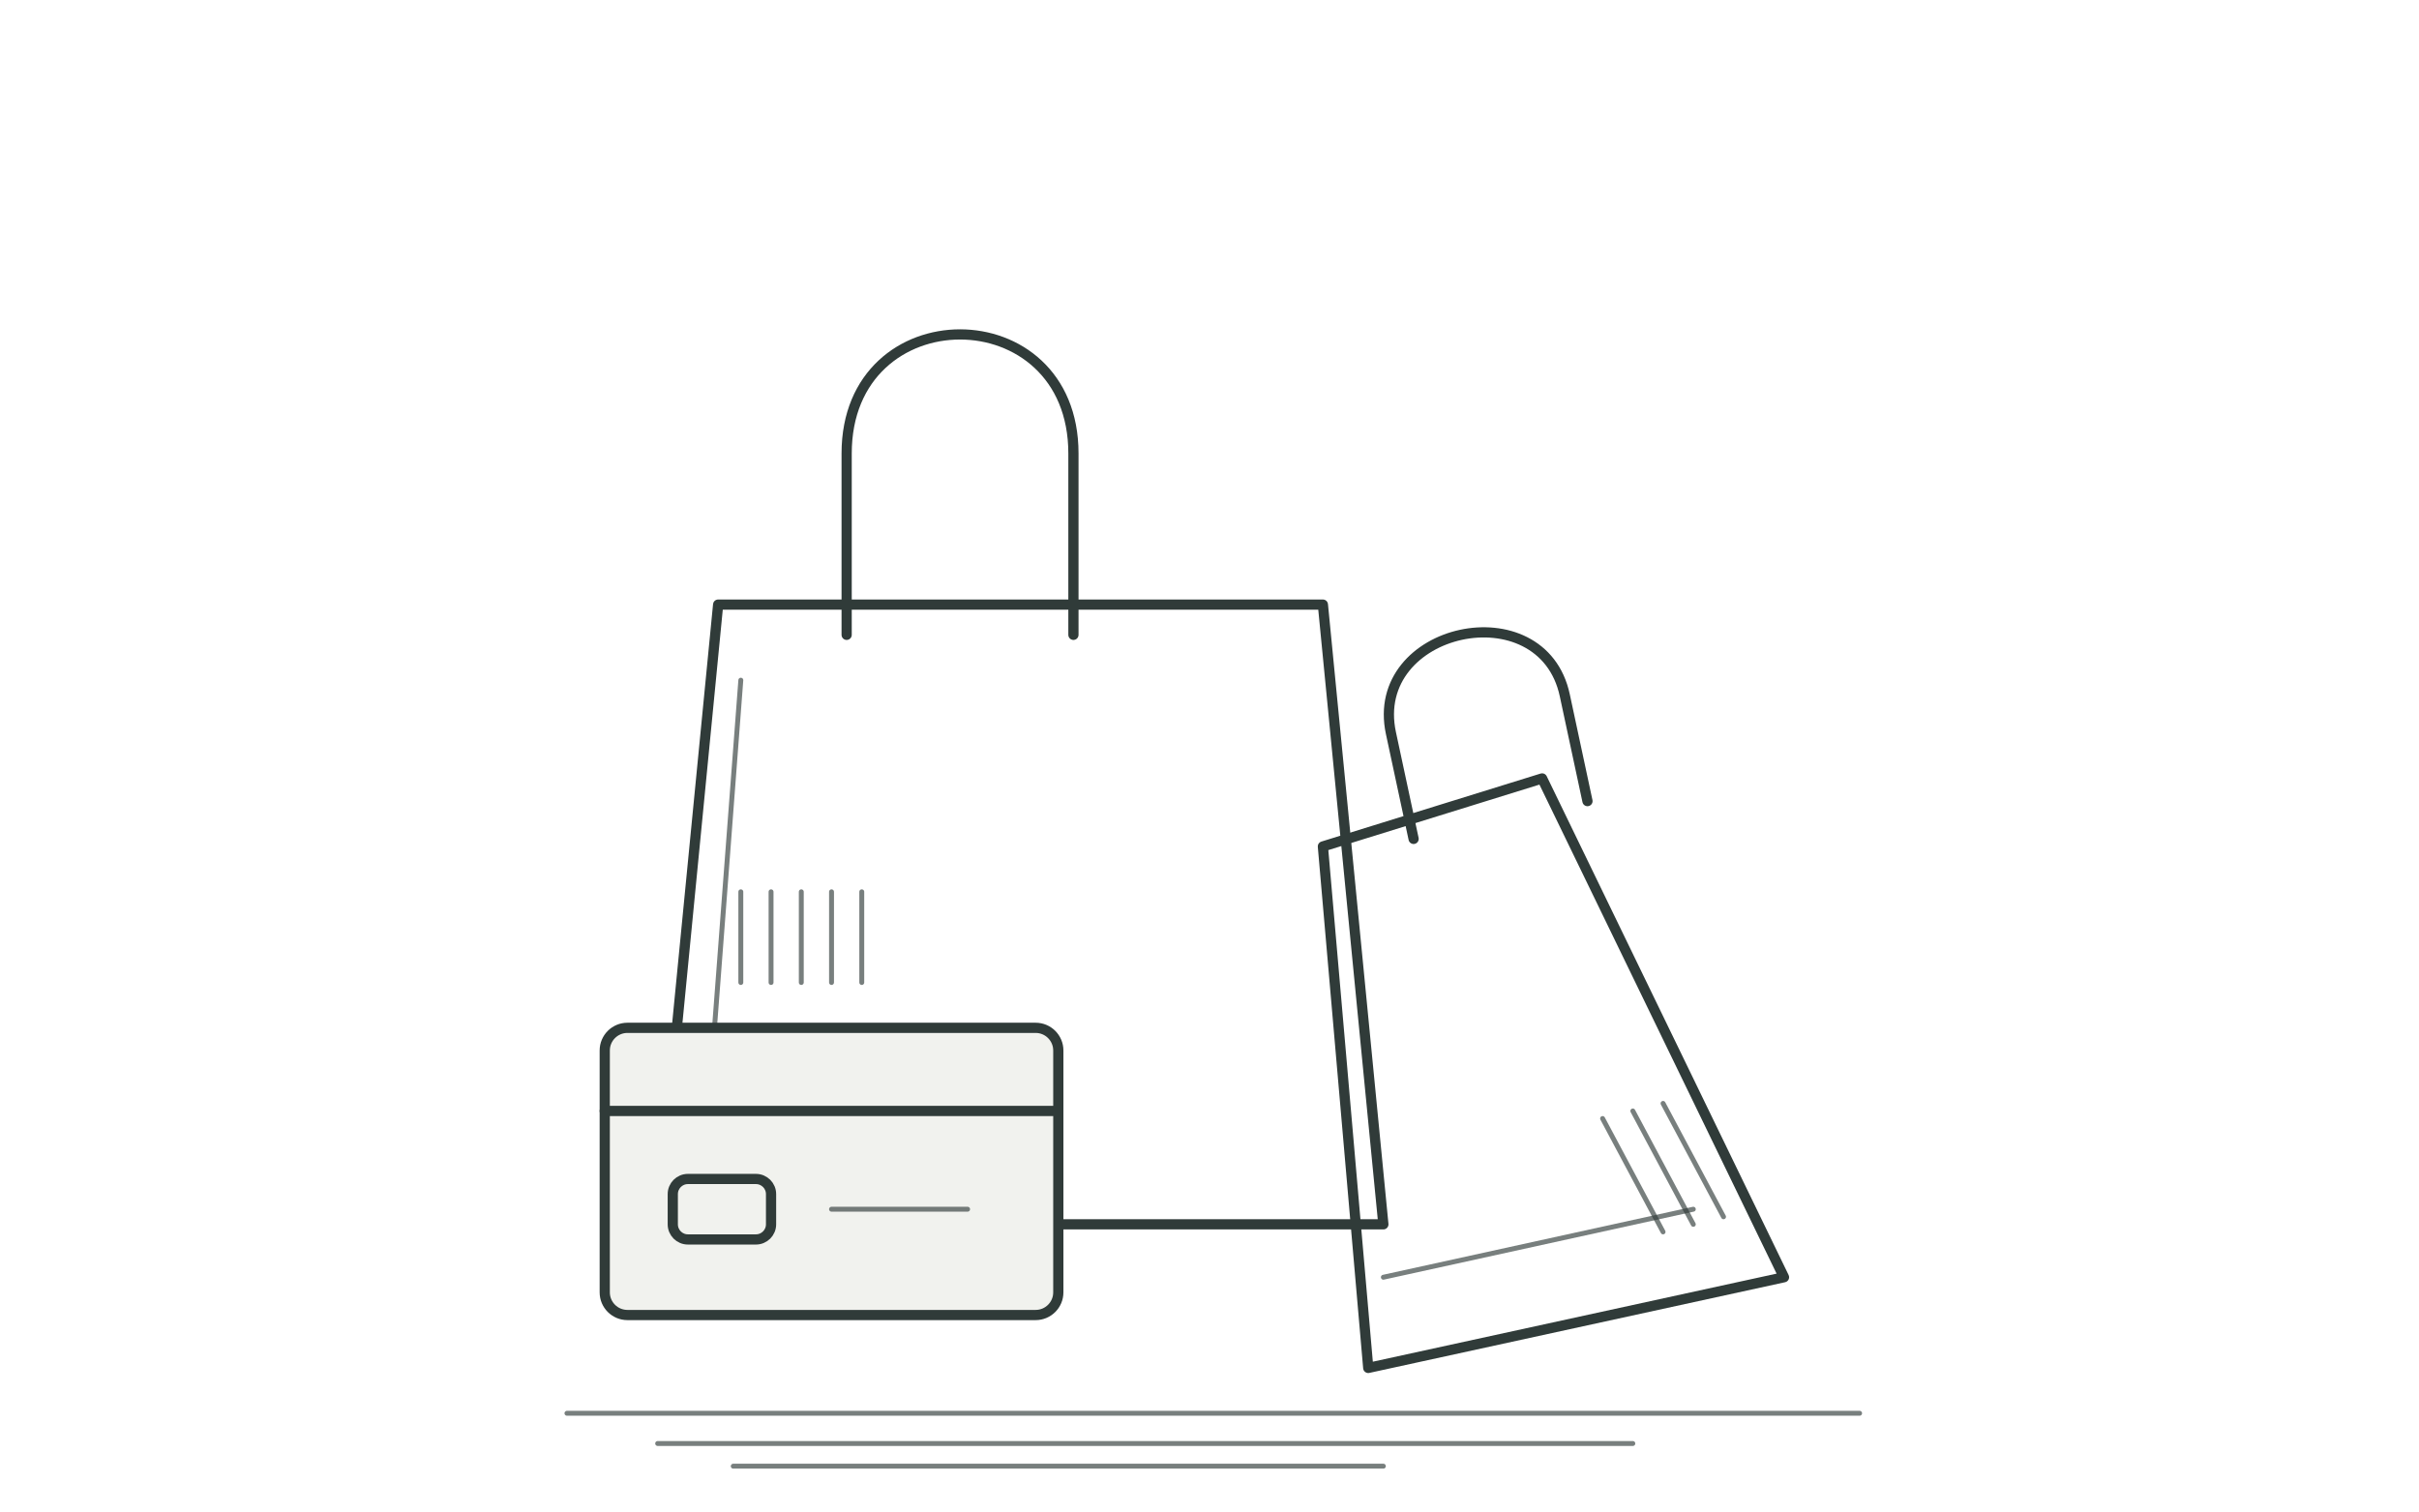
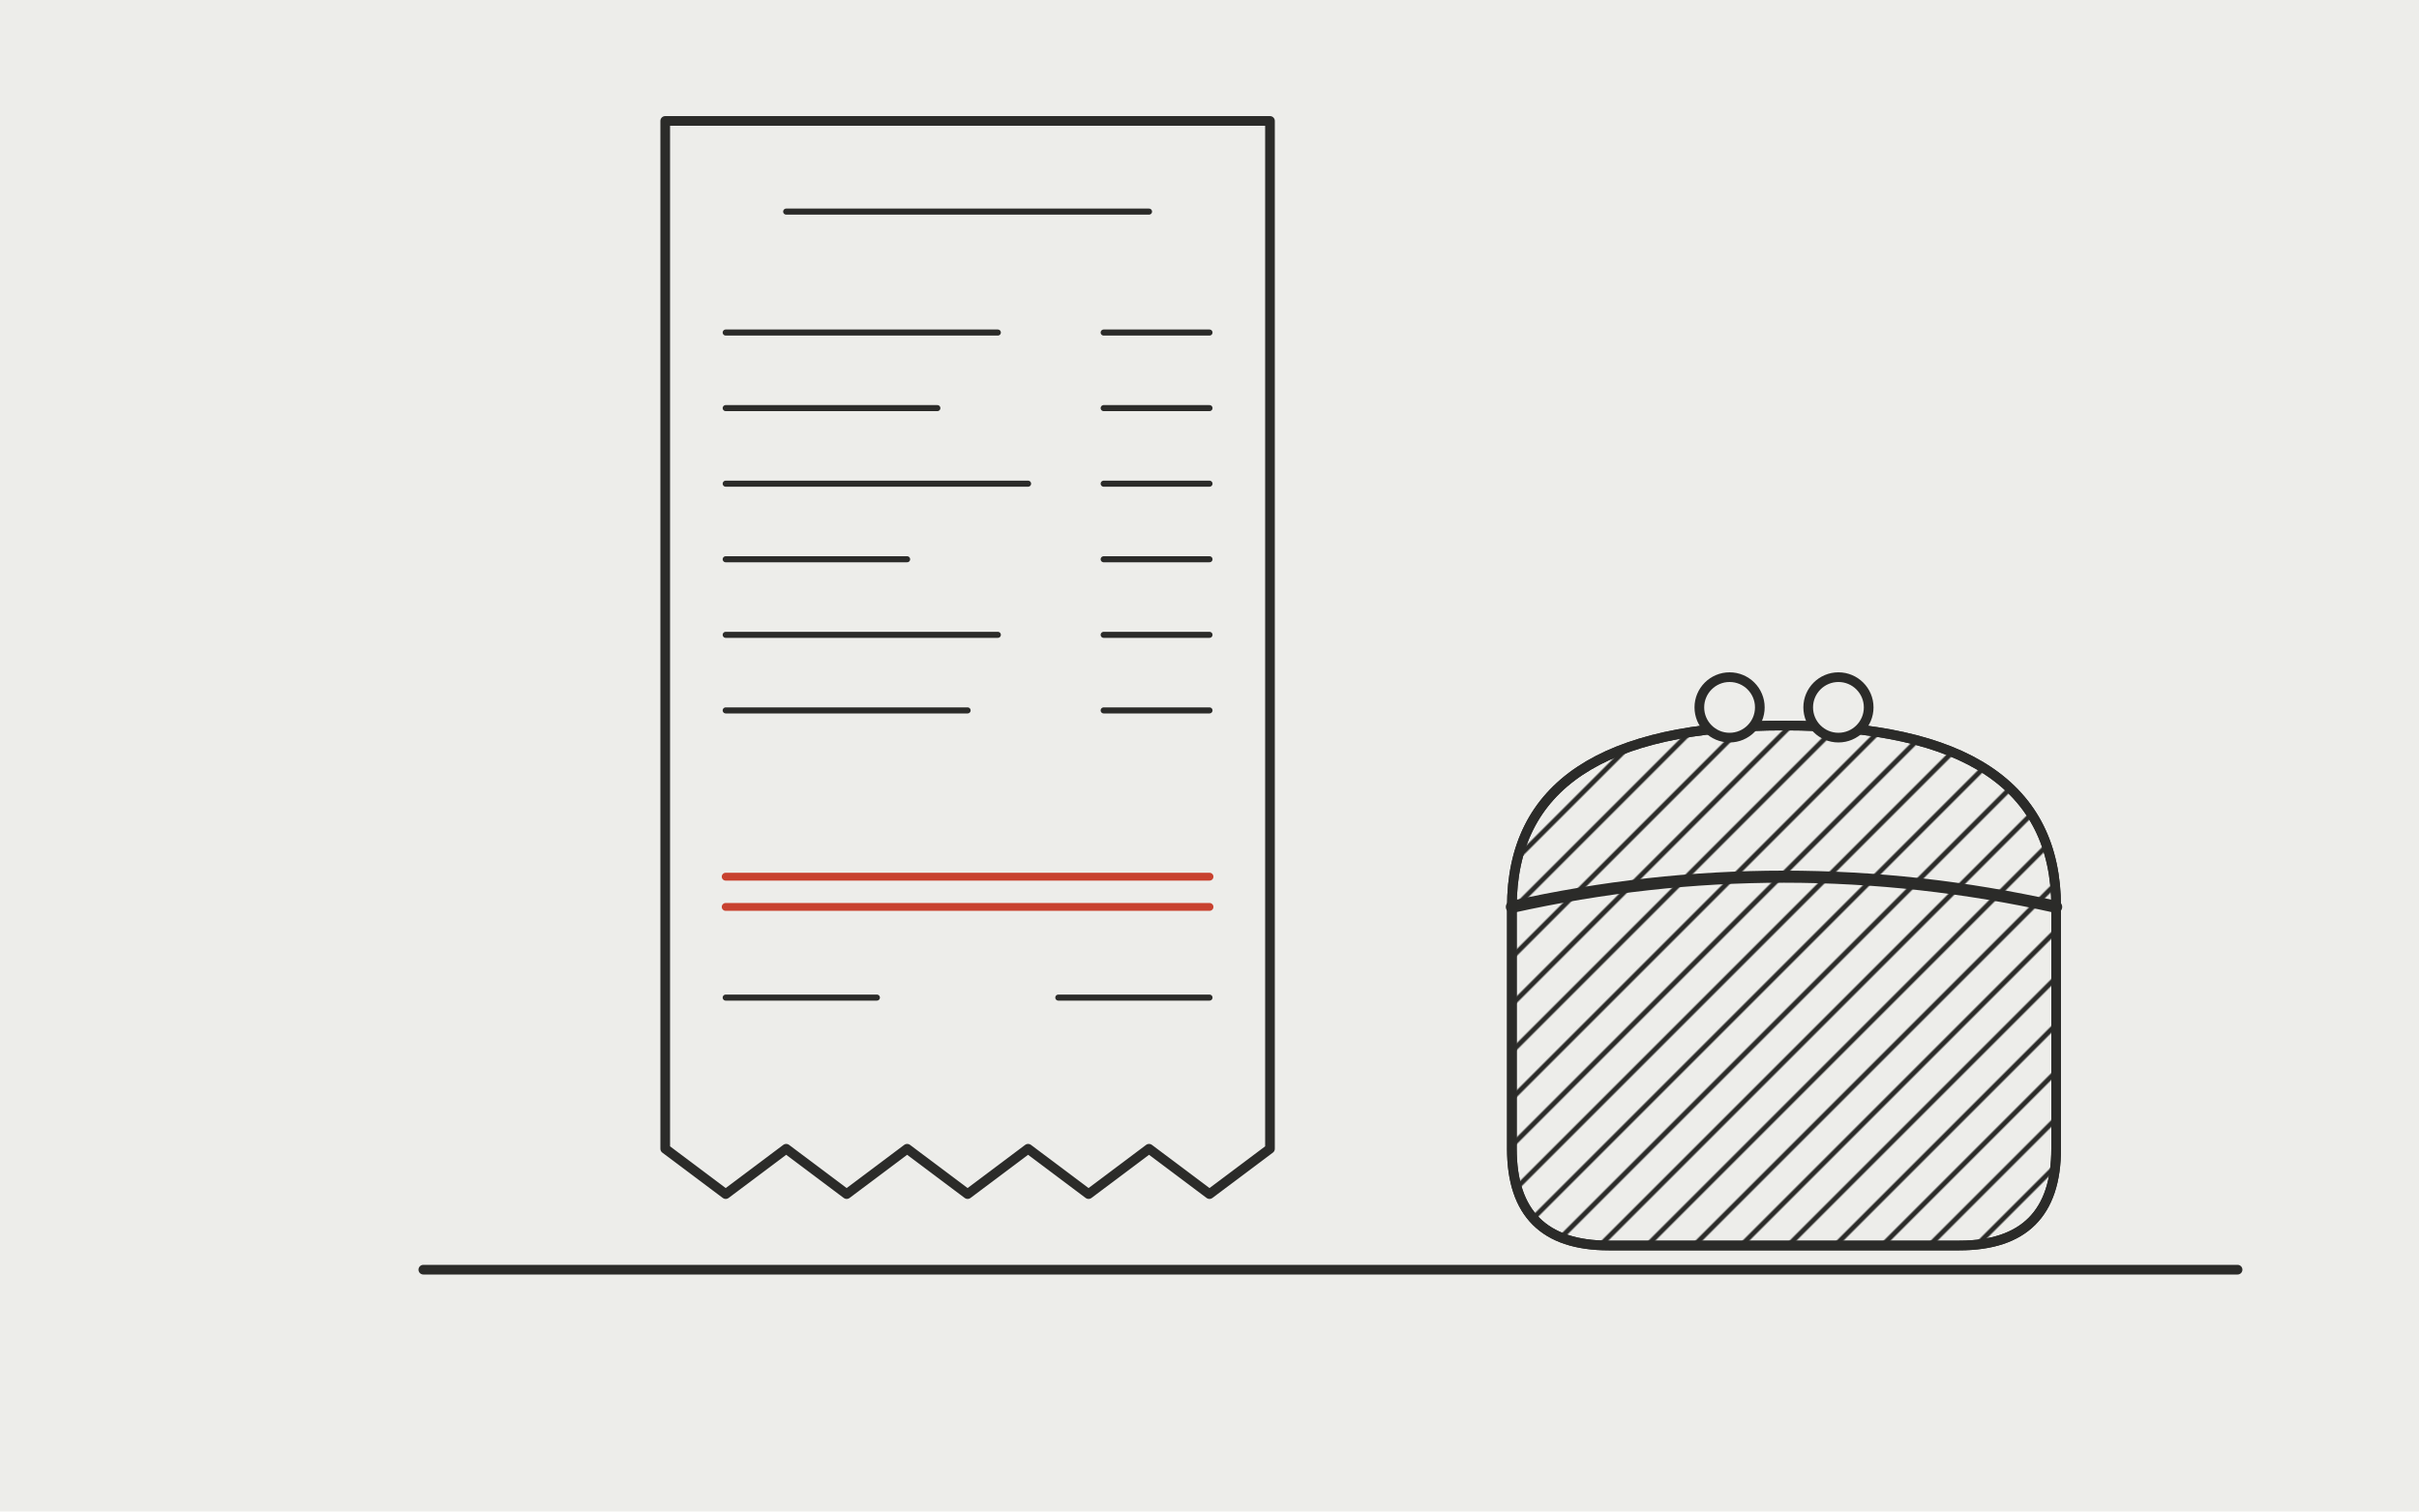
- <svg xmlns="http://www.w3.org/2000/svg" viewBox="0 0 320 200" fill="none" stroke="#303b39" stroke-width="1.35" stroke-linecap="round" stroke-linejoin="round">
+ <svg xmlns="http://www.w3.org/2000/svg" width="320" height="200" viewBox="0 0 800 500">
  <defs>
-     <pattern id="paper" width="1" height="1" patternUnits="userSpaceOnUse">
-       <rect width="1" height="1" fill="#f1f2ee" stroke="none" />
+     <pattern id="hd" patternUnits="userSpaceOnUse" width="11" height="11" patternTransform="rotate(45)">
+       <path d="M5.5 0V11" style="stroke:#2B2B29;stroke-width:1.6" />
    </pattern>
  </defs>
-   <path d="M95 80h80l8 82H87Z M112 84V60c0-21 30-21 30 0v24" />
-   <path d="M98 90l-5 66h27" stroke-width=".65" opacity=".65" />
-   <path d="M175 112l29-9 32 66-55 12-6-69Z M187 111l-3-14c-3-14 20-19 23-5l3 14" />
-   <rect x="80" y="136" width="60" height="38" rx="3" fill="url(#paper)" />
-   <path d="M80 147h60" />
-   <rect x="89" y="156" width="13" height="8" rx="2" />
-   <path d="M110 160h18M183 169l41-9" stroke-width=".65" opacity=".65" />
-   <path d="M75 187h171m-159 4h129m-119 3h86" stroke-width=".65" opacity=".65" />
-   <path d="M98 118v12" stroke-width=".65" opacity=".65" />
-   <path d="M102 118v12" stroke-width=".65" opacity=".65" />
-   <path d="M106 118v12" stroke-width=".65" opacity=".65" />
-   <path d="M110 118v12" stroke-width=".65" opacity=".65" />
-   <path d="M114 118v12" stroke-width=".65" opacity=".65" />
-   <path d="M220 146l8 15m-12-14 8 15m-12-14 8 15" stroke-width=".65" opacity=".65" />
+   <rect width="800" height="500" fill="#EDEDEA" />
+   <g style="fill:none;stroke:#2B2B29;stroke-width:3.2;stroke-linecap:round;stroke-linejoin:round">
+     <path d="M220 40H420V380L400 395L380 380L360 395L340 380L320 395L300 380L280 395L260 380L240 395L220 380Z" style="fill:#EDEDEA" />
+     <path d="M260 70H380M240 110H330M365 110H400M240 135H310M365 135H400M240 160H340M365 160H400M240 185H300M365 185H400M240 210H330M365 210H400M240 235H320M365 235H400" style="stroke-width:2" />
+     <path d="M240 290H400M240 300H400" style="stroke:#C8412F;stroke-width:2.6" />
+     <path d="M240 330H290M350 330H400" style="stroke-width:2" />
+     <path d="M500 300Q500 240 590 240Q680 240 680 300V380Q680 412 648 412H532Q500 412 500 380Z" style="fill:url(#hd)" />
+     <path d="M500 300Q500 240 590 240Q680 240 680 300V380Q680 412 648 412H532Q500 412 500 380Z" />
+     <path d="M500 300Q590 280 680 300" style="stroke-width:4" />
+     <circle cx="572" cy="234" r="10" style="fill:#EDEDEA" />
+     <circle cx="608" cy="234" r="10" style="fill:#EDEDEA" />
+     <path d="M140 420H740" />
+   </g>
</svg>
